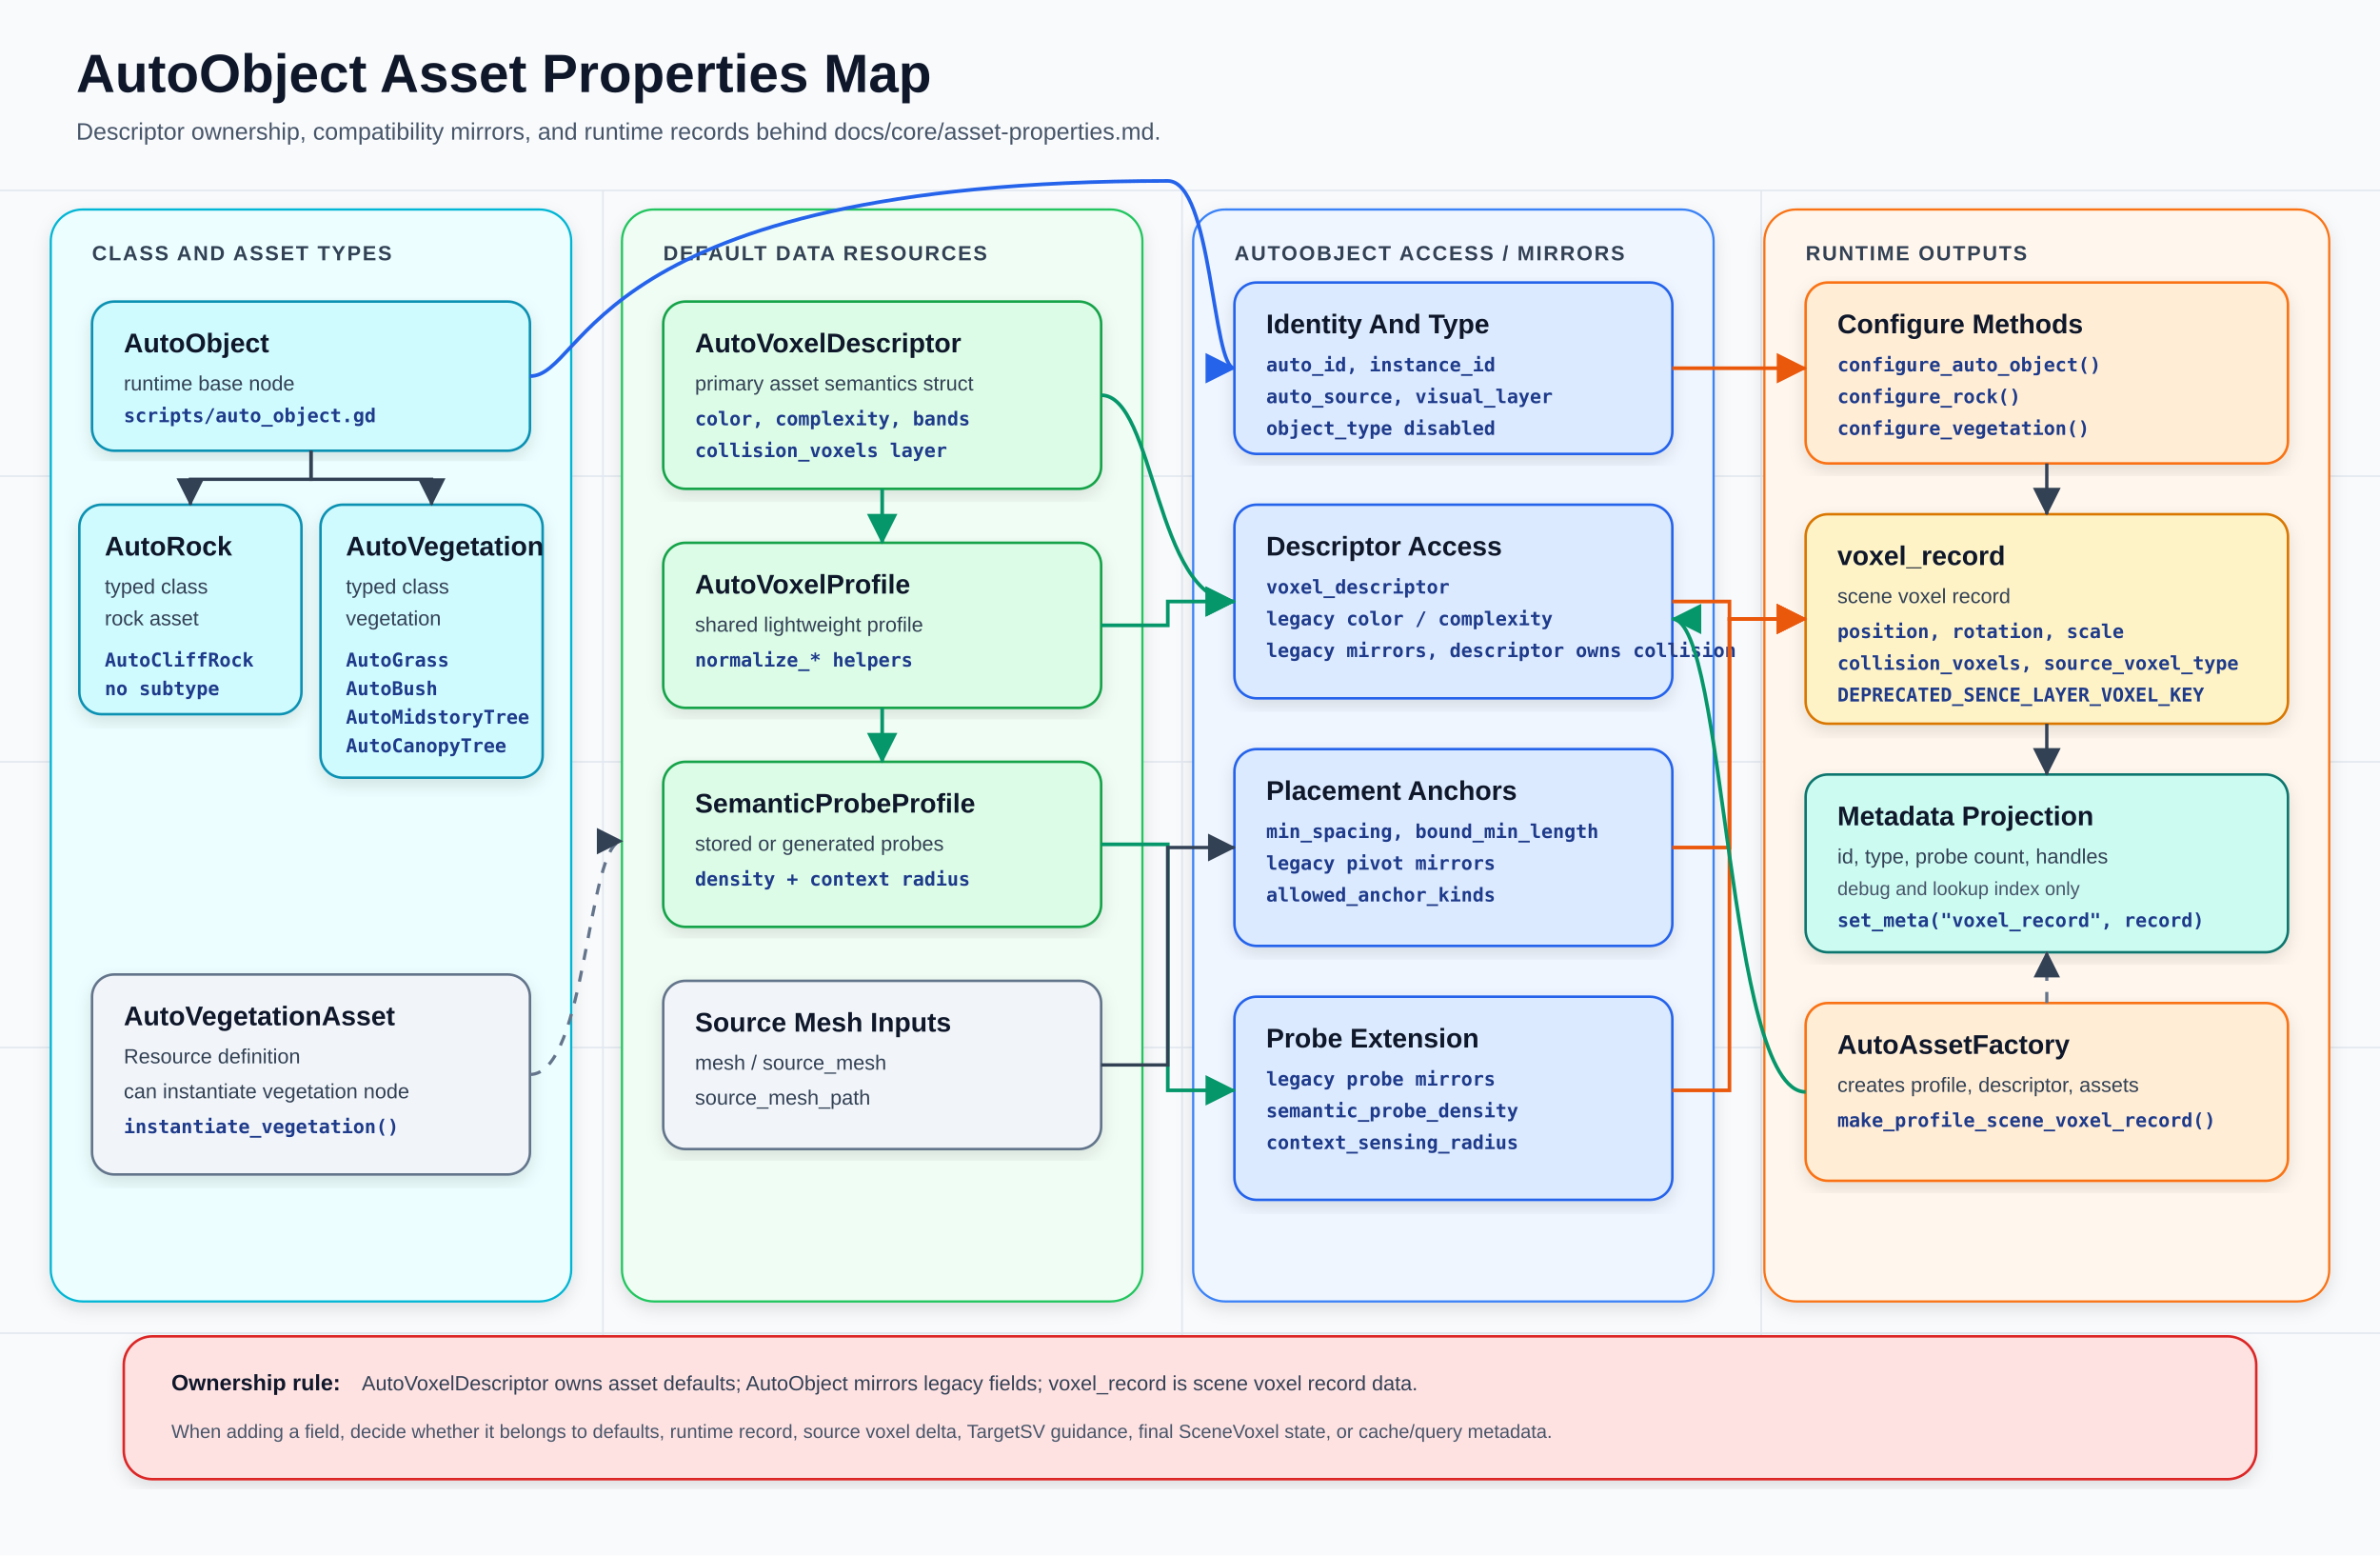
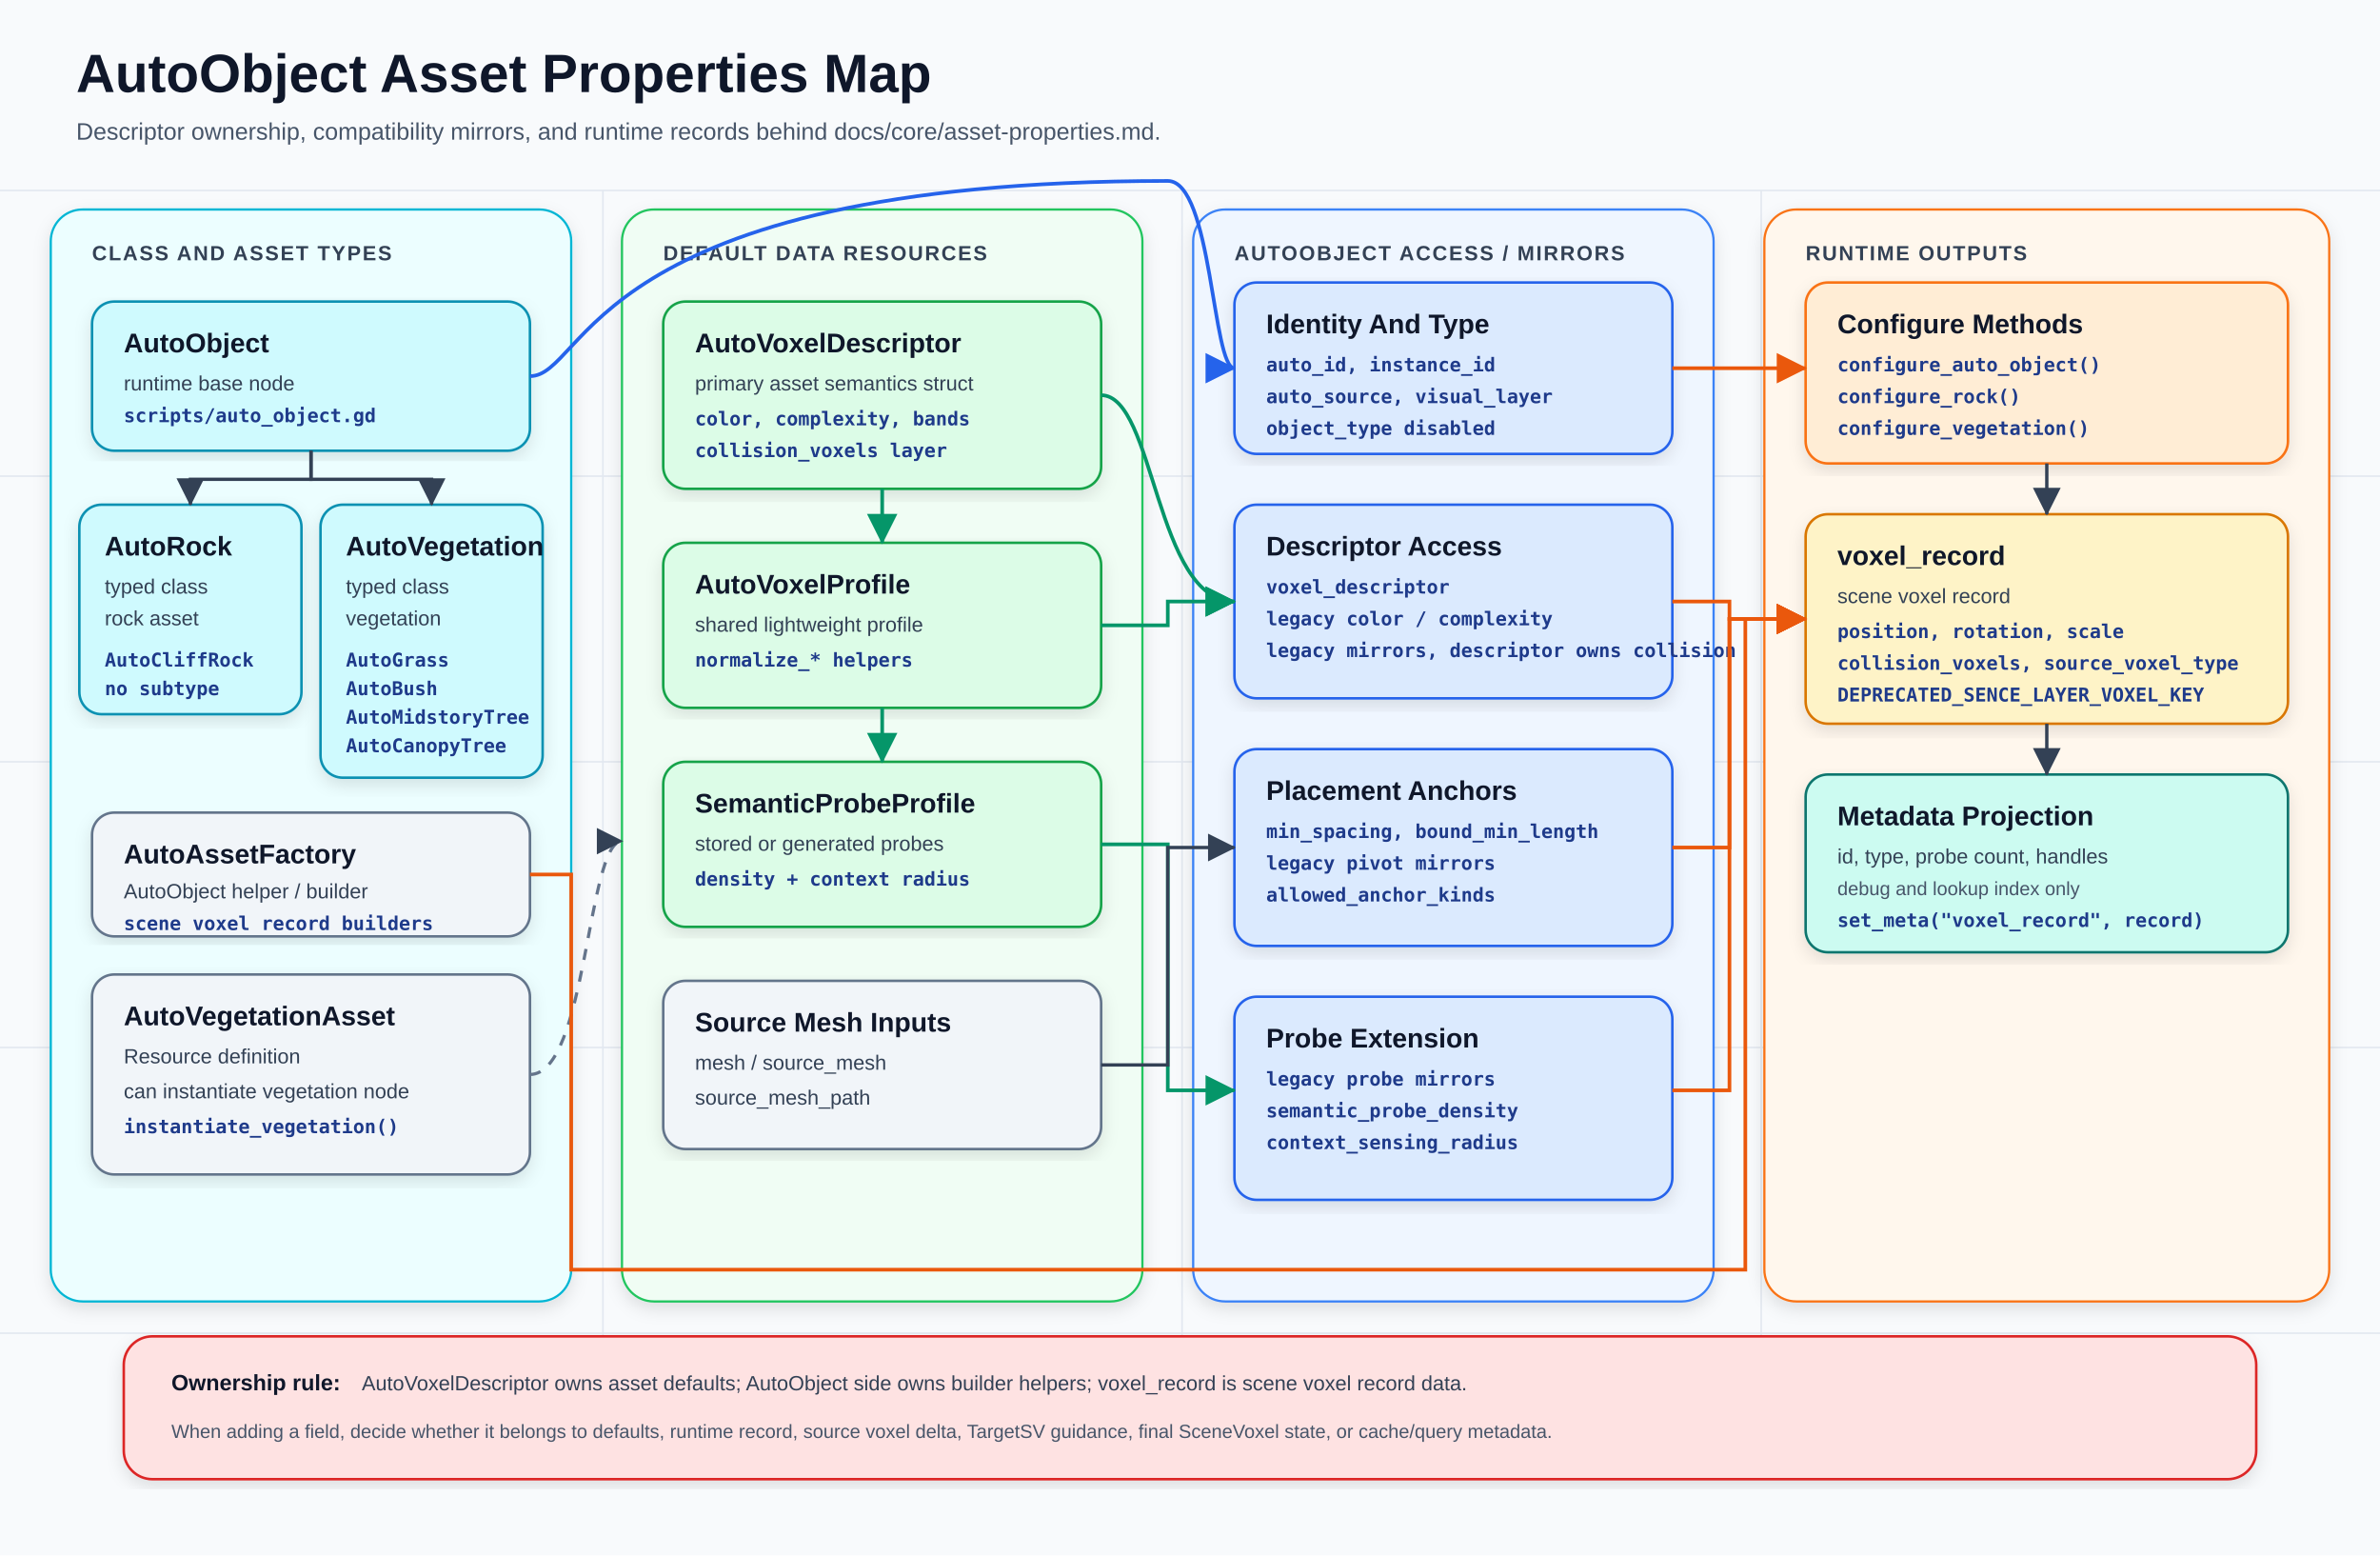
<svg xmlns="http://www.w3.org/2000/svg" width="1500" height="980" viewBox="0 0 1500 980" role="img" aria-labelledby="title desc">
  <defs>
    <marker id="arrow" viewBox="0 0 12 12" refX="10.5" refY="6" markerWidth="10" markerHeight="10" orient="auto">
      <path d="M1,1 L11,6 L1,11 Z" fill="#334155" />
    </marker>
    <marker id="arrow-blue" viewBox="0 0 12 12" refX="10.5" refY="6" markerWidth="10" markerHeight="10" orient="auto">
      <path d="M1,1 L11,6 L1,11 Z" fill="#2563eb" />
    </marker>
    <marker id="arrow-green" viewBox="0 0 12 12" refX="10.5" refY="6" markerWidth="10" markerHeight="10" orient="auto">
      <path d="M1,1 L11,6 L1,11 Z" fill="#059669" />
    </marker>
    <marker id="arrow-orange" viewBox="0 0 12 12" refX="10.5" refY="6" markerWidth="10" markerHeight="10" orient="auto">
      <path d="M1,1 L11,6 L1,11 Z" fill="#ea580c" />
    </marker>
    <filter id="shadow" x="-7%" y="-7%" width="114%" height="114%">
      <feDropShadow dx="0" dy="4" stdDeviation="5" flood-color="#0f172a" flood-opacity="0.11" />
    </filter>
    <style>
      .bg { fill: #f8fafc; }
      .grid { stroke: #e2e8f0; stroke-width: 1; }
      .title { fill: #0f172a; font: 700 34px "Segoe UI", Arial, sans-serif; }
      .subtitle { fill: #475569; font: 15px "Segoe UI", Arial, sans-serif; }
      .lane-title { fill: #334155; font: 700 13px "Segoe UI", Arial, sans-serif; letter-spacing: .08em; }
      .node-title { fill: #0f172a; font: 700 17px "Segoe UI", Arial, sans-serif; }
      .label { fill: #334155; font: 13px "Segoe UI", Arial, sans-serif; }
      .tiny { fill: #475569; font: 12px "Segoe UI", Arial, sans-serif; }
      .mono { fill: #1e3a8a; font: 700 12px Consolas, "Cascadia Mono", monospace; }
      .rule { fill: #0f172a; font: 700 14px "Segoe UI", Arial, sans-serif; }
      .lane { stroke-width: 1.4; filter: url(#shadow); }
      .lane-type { fill: #ecfeff; stroke: #06b6d4; }
      .lane-resource { fill: #f0fdf4; stroke: #22c55e; }
      .lane-field { fill: #eff6ff; stroke: #3b82f6; }
      .lane-runtime { fill: #fff7ed; stroke: #f97316; }
      .node { stroke-width: 1.6; filter: url(#shadow); }
      .type { fill: #cffafe; stroke: #0891b2; }
      .resource { fill: #dcfce7; stroke: #16a34a; }
      .field { fill: #dbeafe; stroke: #2563eb; }
      .runtime { fill: #ffedd5; stroke: #f97316; }
      .record { fill: #fef3c7; stroke: #d97706; }
      .meta { fill: #ccfbf1; stroke: #0f766e; }
      .support { fill: #f1f5f9; stroke: #64748b; }
      .warn { fill: #fee2e2; stroke: #dc2626; }
      .edge { stroke: #334155; stroke-width: 2.1; fill: none; marker-end: url(#arrow); }
      .edge-blue { stroke: #2563eb; stroke-width: 2.3; fill: none; marker-end: url(#arrow-blue); }
      .edge-green { stroke: #059669; stroke-width: 2.3; fill: none; marker-end: url(#arrow-green); }
      .edge-orange { stroke: #ea580c; stroke-width: 2.3; fill: none; marker-end: url(#arrow-orange); }
      .edge-soft { stroke: #64748b; stroke-width: 2; fill: none; marker-end: url(#arrow); stroke-dasharray: 7 7; }
    </style>
  </defs>
  <rect class="bg" width="1500" height="980" />
  <path class="grid" d="M0 120H1500M0 300H1500M0 480H1500M0 660H1500M0 840H1500" />
  <path class="grid" d="M380 120V930M745 120V930M1110 120V930" />
  <text class="title" x="48" y="58">AutoObject Asset Properties Map</text>
  <text class="subtitle" x="48" y="88">Descriptor ownership, compatibility mirrors, and runtime records behind docs/core/asset-properties.md.</text>
  <rect class="lane lane-type" x="32" y="132" width="328" height="688" rx="20" ry="20" />
  <rect class="lane lane-resource" x="392" y="132" width="328" height="688" rx="20" ry="20" />
  <rect class="lane lane-field" x="752" y="132" width="328" height="688" rx="20" ry="20" />
  <rect class="lane lane-runtime" x="1112" y="132" width="356" height="688" rx="20" ry="20" />
  <text class="lane-title" x="58" y="164">CLASS AND ASSET TYPES</text>
  <text class="lane-title" x="418" y="164">DEFAULT DATA RESOURCES</text>
  <text class="lane-title" x="778" y="164">AUTOOBJECT ACCESS / MIRRORS</text>
  <text class="lane-title" x="1138" y="164">RUNTIME OUTPUTS</text>
  <rect class="node type" x="58" y="190" width="276" height="94" rx="14" ry="14" />
  <text class="node-title" x="78" y="222">AutoObject</text>
  <text class="label" x="78" y="246">runtime base node</text>
  <text class="mono" x="78" y="266">scripts/auto_object.gd</text>
  <rect class="node type" x="50" y="318" width="140" height="132" rx="14" ry="14" />
  <text class="node-title" x="66" y="350">AutoRock</text>
  <text class="label" x="66" y="374">typed class</text>
  <text class="label" x="66" y="394">rock asset</text>
  <text class="mono" x="66" y="420">AutoCliffRock</text>
  <text class="mono" x="66" y="438">no subtype</text>
  <rect class="node type" x="202" y="318" width="140" height="172" rx="14" ry="14" />
  <text class="node-title" x="218" y="350">AutoVegetation</text>
  <text class="label" x="218" y="374">typed class</text>
  <text class="label" x="218" y="394">vegetation</text>
  <text class="mono" x="218" y="420">AutoGrass</text>
  <text class="mono" x="218" y="438">AutoBush</text>
  <text class="mono" x="218" y="456">AutoMidstoryTree</text>
  <text class="mono" x="218" y="474">AutoCanopyTree</text>
+   <rect class="node support" x="58" y="512" width="276" height="78" rx="14" ry="14" />
+   <text class="node-title" x="78" y="544">AutoAssetFactory</text>
+   <text class="label" x="78" y="566">AutoObject helper / builder</text>
+   <text class="mono" x="78" y="586">scene voxel record builders</text>
  <rect class="node support" x="58" y="614" width="276" height="126" rx="14" ry="14" />
  <text class="node-title" x="78" y="646">AutoVegetationAsset</text>
  <text class="label" x="78" y="670">Resource definition</text>
  <text class="label" x="78" y="692">can instantiate vegetation node</text>
  <text class="mono" x="78" y="714">instantiate_vegetation()</text>
  <path class="edge" d="M196 284 V302 H120 V318" />
  <path class="edge" d="M196 284 V302 H272 V318" />
  <path class="edge-soft" d="M334 677 C370 677 370 530 392 530" />
  <rect class="node resource" x="418" y="190" width="276" height="118" rx="14" ry="14" />
  <text class="node-title" x="438" y="222">AutoVoxelDescriptor</text>
  <text class="label" x="438" y="246">primary asset semantics struct</text>
  <text class="mono" x="438" y="268">color, complexity, bands</text>
  <text class="mono" x="438" y="288">collision_voxels layer</text>
  <rect class="node resource" x="418" y="342" width="276" height="104" rx="14" ry="14" />
  <text class="node-title" x="438" y="374">AutoVoxelProfile</text>
  <text class="label" x="438" y="398">shared lightweight profile</text>
  <text class="mono" x="438" y="420">normalize_* helpers</text>
  <rect class="node resource" x="418" y="480" width="276" height="104" rx="14" ry="14" />
  <text class="node-title" x="438" y="512">SemanticProbeProfile</text>
  <text class="label" x="438" y="536">stored or generated probes</text>
  <text class="mono" x="438" y="558">density + context radius</text>
  <rect class="node support" x="418" y="618" width="276" height="106" rx="14" ry="14" />
  <text class="node-title" x="438" y="650">Source Mesh Inputs</text>
  <text class="label" x="438" y="674">mesh / source_mesh</text>
  <text class="label" x="438" y="696">source_mesh_path</text>
  <path class="edge-green" d="M556 308 V342" />
  <path class="edge-green" d="M556 446 V480" />
  <rect class="node field" x="778" y="178" width="276" height="108" rx="14" ry="14" />
  <text class="node-title" x="798" y="210">Identity And Type</text>
  <text class="mono" x="798" y="234">auto_id, instance_id</text>
  <text class="mono" x="798" y="254">auto_source, visual_layer</text>
  <text class="mono" x="798" y="274">object_type disabled</text>
  <rect class="node field" x="778" y="318" width="276" height="122" rx="14" ry="14" />
  <text class="node-title" x="798" y="350">Descriptor Access</text>
  <text class="mono" x="798" y="374">voxel_descriptor</text>
  <text class="mono" x="798" y="394">legacy color / complexity</text>
  <text class="mono" x="798" y="414">legacy mirrors, descriptor owns collision</text>
  <rect class="node field" x="778" y="472" width="276" height="124" rx="14" ry="14" />
  <text class="node-title" x="798" y="504">Placement Anchors</text>
  <text class="mono" x="798" y="528">min_spacing, bound_min_length</text>
  <text class="mono" x="798" y="548">legacy pivot mirrors</text>
  <text class="mono" x="798" y="568">allowed_anchor_kinds</text>
  <rect class="node field" x="778" y="628" width="276" height="128" rx="14" ry="14" />
  <text class="node-title" x="798" y="660">Probe Extension</text>
  <text class="mono" x="798" y="684">legacy probe mirrors</text>
  <text class="mono" x="798" y="704">semantic_probe_density</text>
  <text class="mono" x="798" y="724">context_sensing_radius</text>
  <path class="edge-blue" d="M334 237 C370 237 370 114 736 114 C764 114 764 232 778 232" />
  <path class="edge-green" d="M694 249 C728 249 728 379 778 379" />
  <path class="edge-green" d="M694 394 H736 V379 H778" />
  <path class="edge-green" d="M694 532 H736 V687 H778" />
  <path class="edge" d="M694 671 H736 V534 H778" />
  <rect class="node runtime" x="1138" y="178" width="304" height="114" rx="14" ry="14" />
  <text class="node-title" x="1158" y="210">Configure Methods</text>
  <text class="mono" x="1158" y="234">configure_auto_object()</text>
  <text class="mono" x="1158" y="254">configure_rock()</text>
  <text class="mono" x="1158" y="274">configure_vegetation()</text>
  <rect class="node record" x="1138" y="324" width="304" height="132" rx="14" ry="14" />
  <text class="node-title" x="1158" y="356">voxel_record</text>
  <text class="label" x="1158" y="380">scene voxel record</text>
  <text class="mono" x="1158" y="402">position, rotation, scale</text>
  <text class="mono" x="1158" y="422">collision_voxels, source_voxel_type</text>
  <text class="mono" x="1158" y="442">DEPRECATED_SENCE_LAYER_VOXEL_KEY</text>
  <rect class="node meta" x="1138" y="488" width="304" height="112" rx="14" ry="14" />
  <text class="node-title" x="1158" y="520">Metadata Projection</text>
  <text class="label" x="1158" y="544">id, type, probe count, handles</text>
  <text class="tiny" x="1158" y="564">debug and lookup index only</text>
  <text class="mono" x="1158" y="584">set_meta("voxel_record", record)</text>
-   <rect class="node runtime" x="1138" y="632" width="304" height="112" rx="14" ry="14" />
-   <text class="node-title" x="1158" y="664">AutoAssetFactory</text>
-   <text class="label" x="1158" y="688">creates profile, descriptor, assets</text>
-   <text class="mono" x="1158" y="710">make_profile_scene_voxel_record()</text>
  <path class="edge-orange" d="M1054 232 H1138" />
  <path class="edge-orange" d="M1054 379 H1090 V390 H1138" />
  <path class="edge-orange" d="M1054 534 H1090 V390 H1138" />
  <path class="edge-orange" d="M1054 687 H1090 V390 H1138" />
+   <path class="edge-orange" d="M334 551 H360 V800 H1100 V390 H1138" />
  <path class="edge" d="M1290 292 V324" />
  <path class="edge" d="M1290 456 V488" />
-   <path class="edge-soft" d="M1290 632 V600" />
-   <path class="edge-green" d="M1138 688 C1088 688 1088 390 1054 390" />
  <rect class="node warn" x="78" y="842" width="1344" height="90" rx="18" ry="18" />
  <text class="rule" x="108" y="876">Ownership rule:</text>
-   <text class="label" x="228" y="876">AutoVoxelDescriptor owns asset defaults; AutoObject mirrors legacy fields; voxel_record is scene voxel record data.</text>
+   <text class="label" x="228" y="876">AutoVoxelDescriptor owns asset defaults; AutoObject side owns builder helpers; voxel_record is scene voxel record data.</text>
  <text class="tiny" x="108" y="906">When adding a field, decide whether it belongs to defaults, runtime record, source voxel delta, TargetSV guidance, final SceneVoxel state, or cache/query metadata.</text>
</svg>
